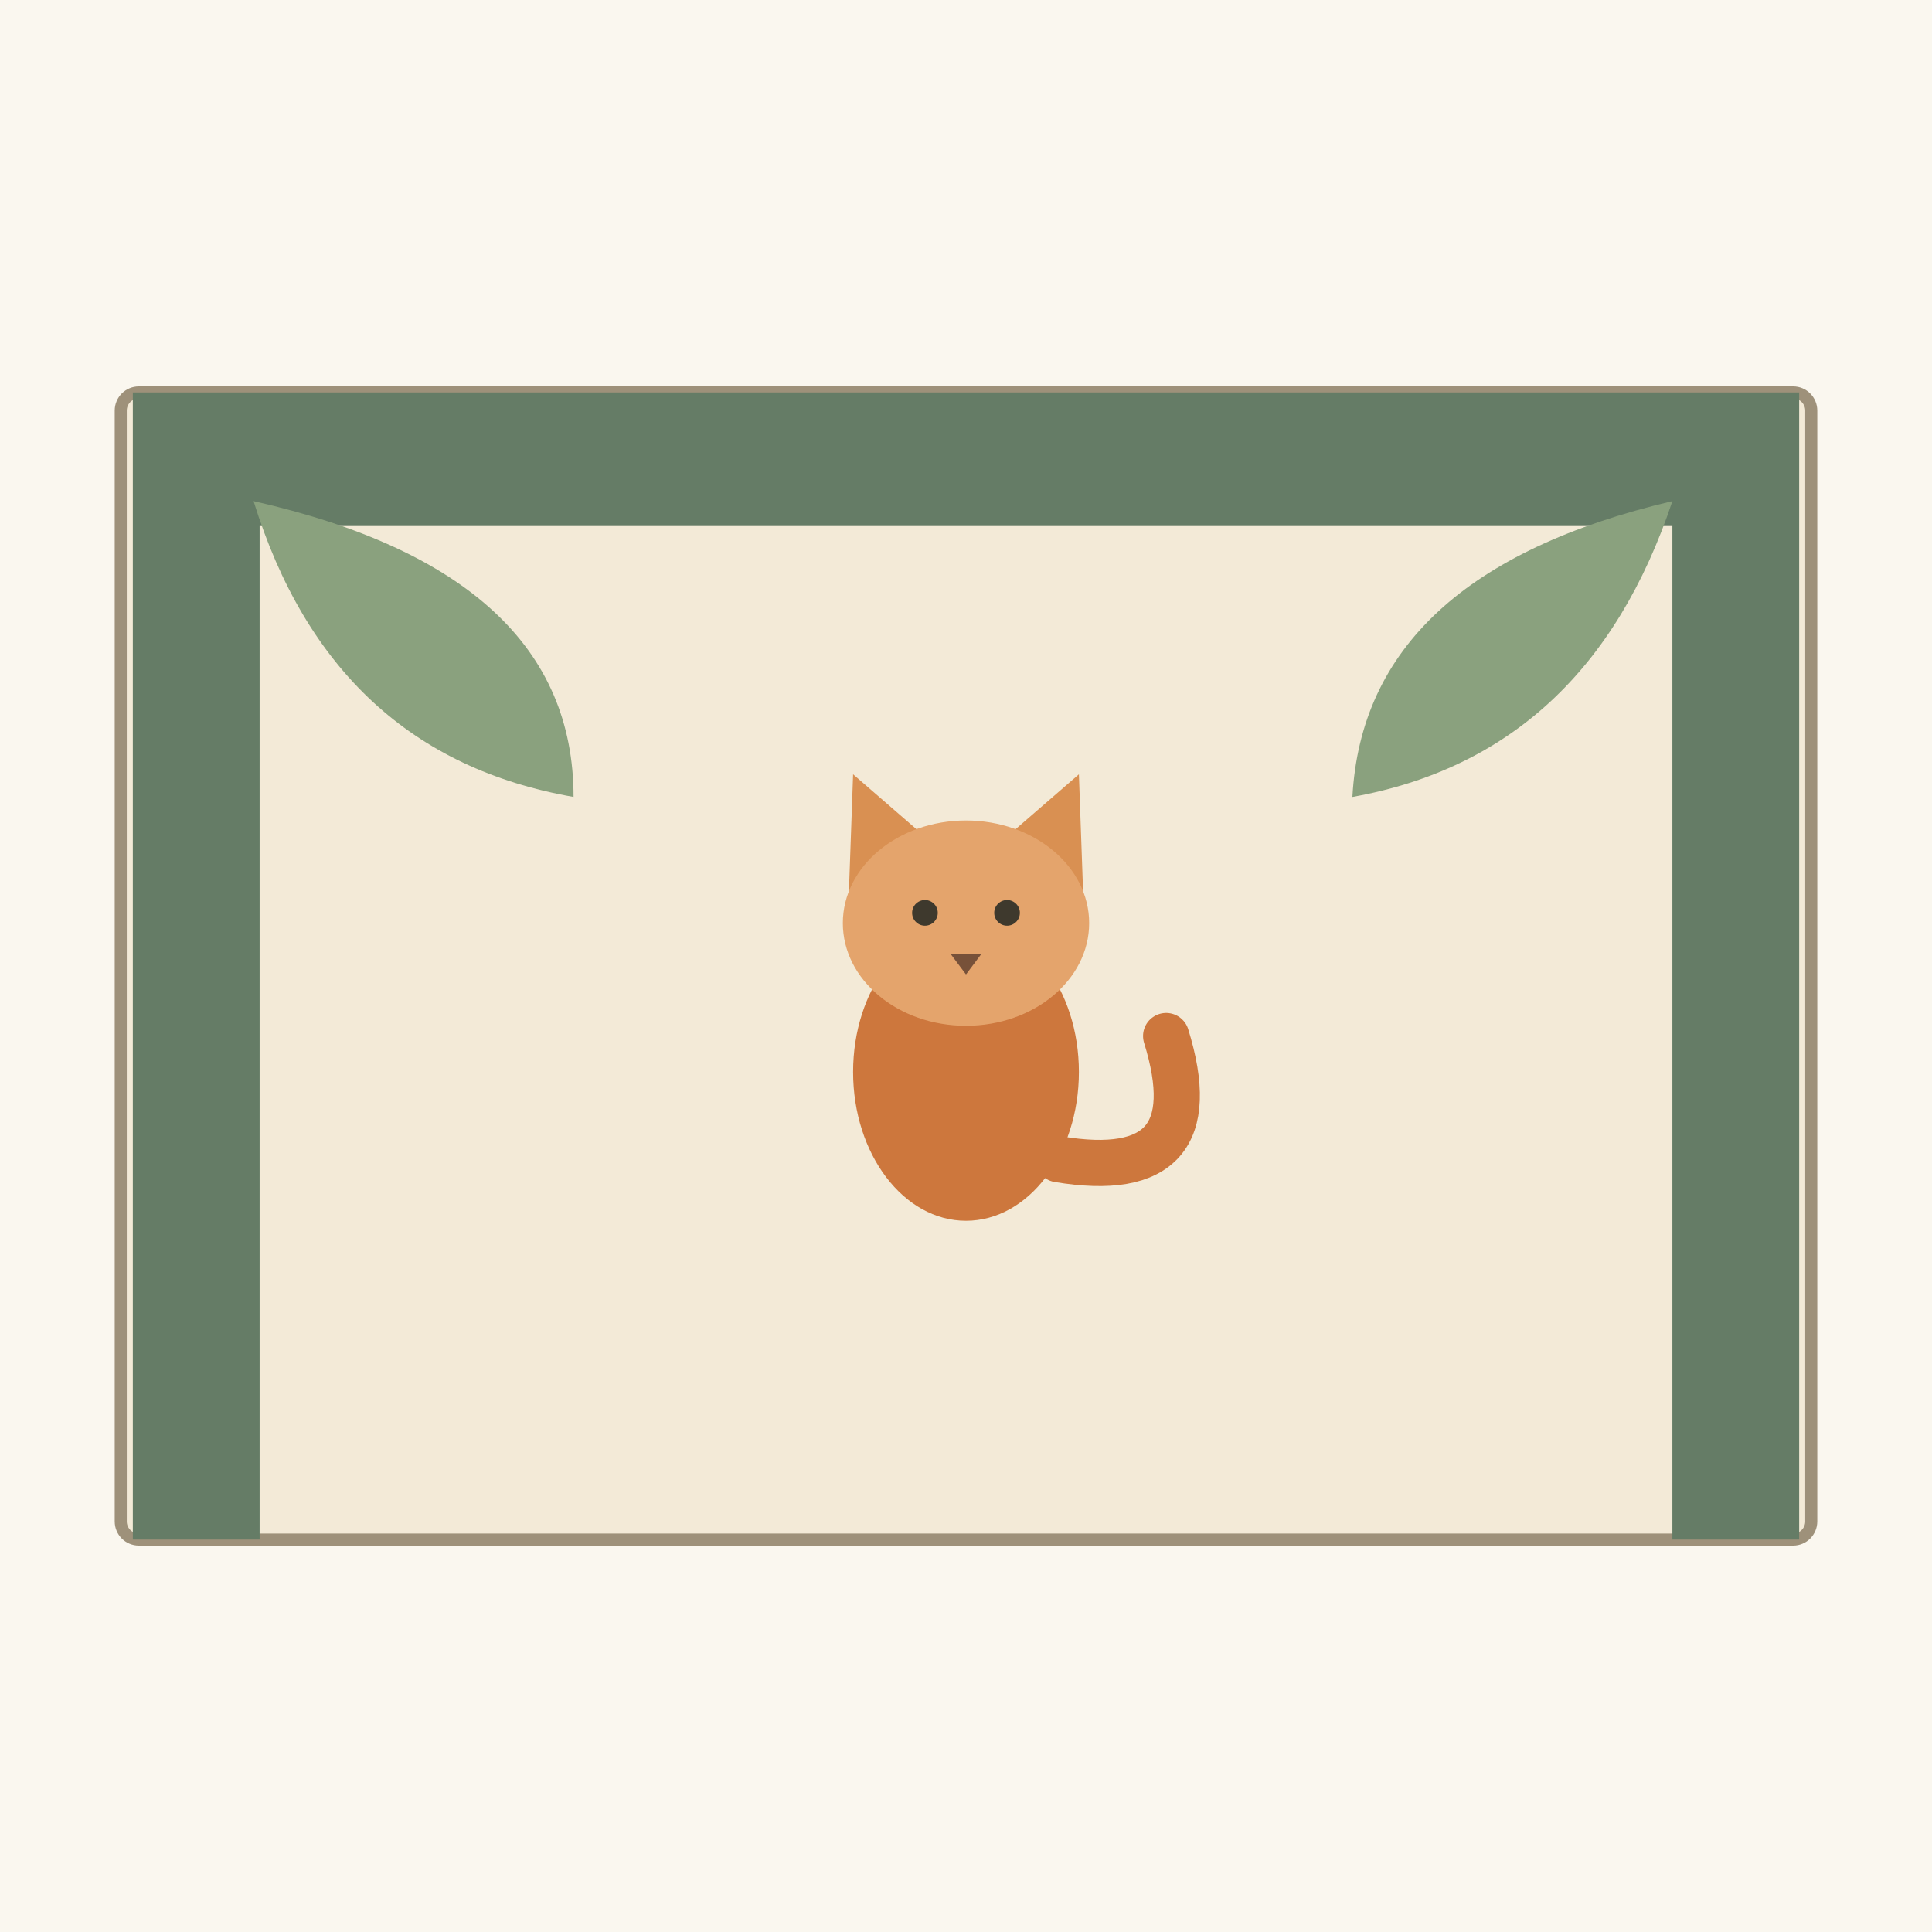
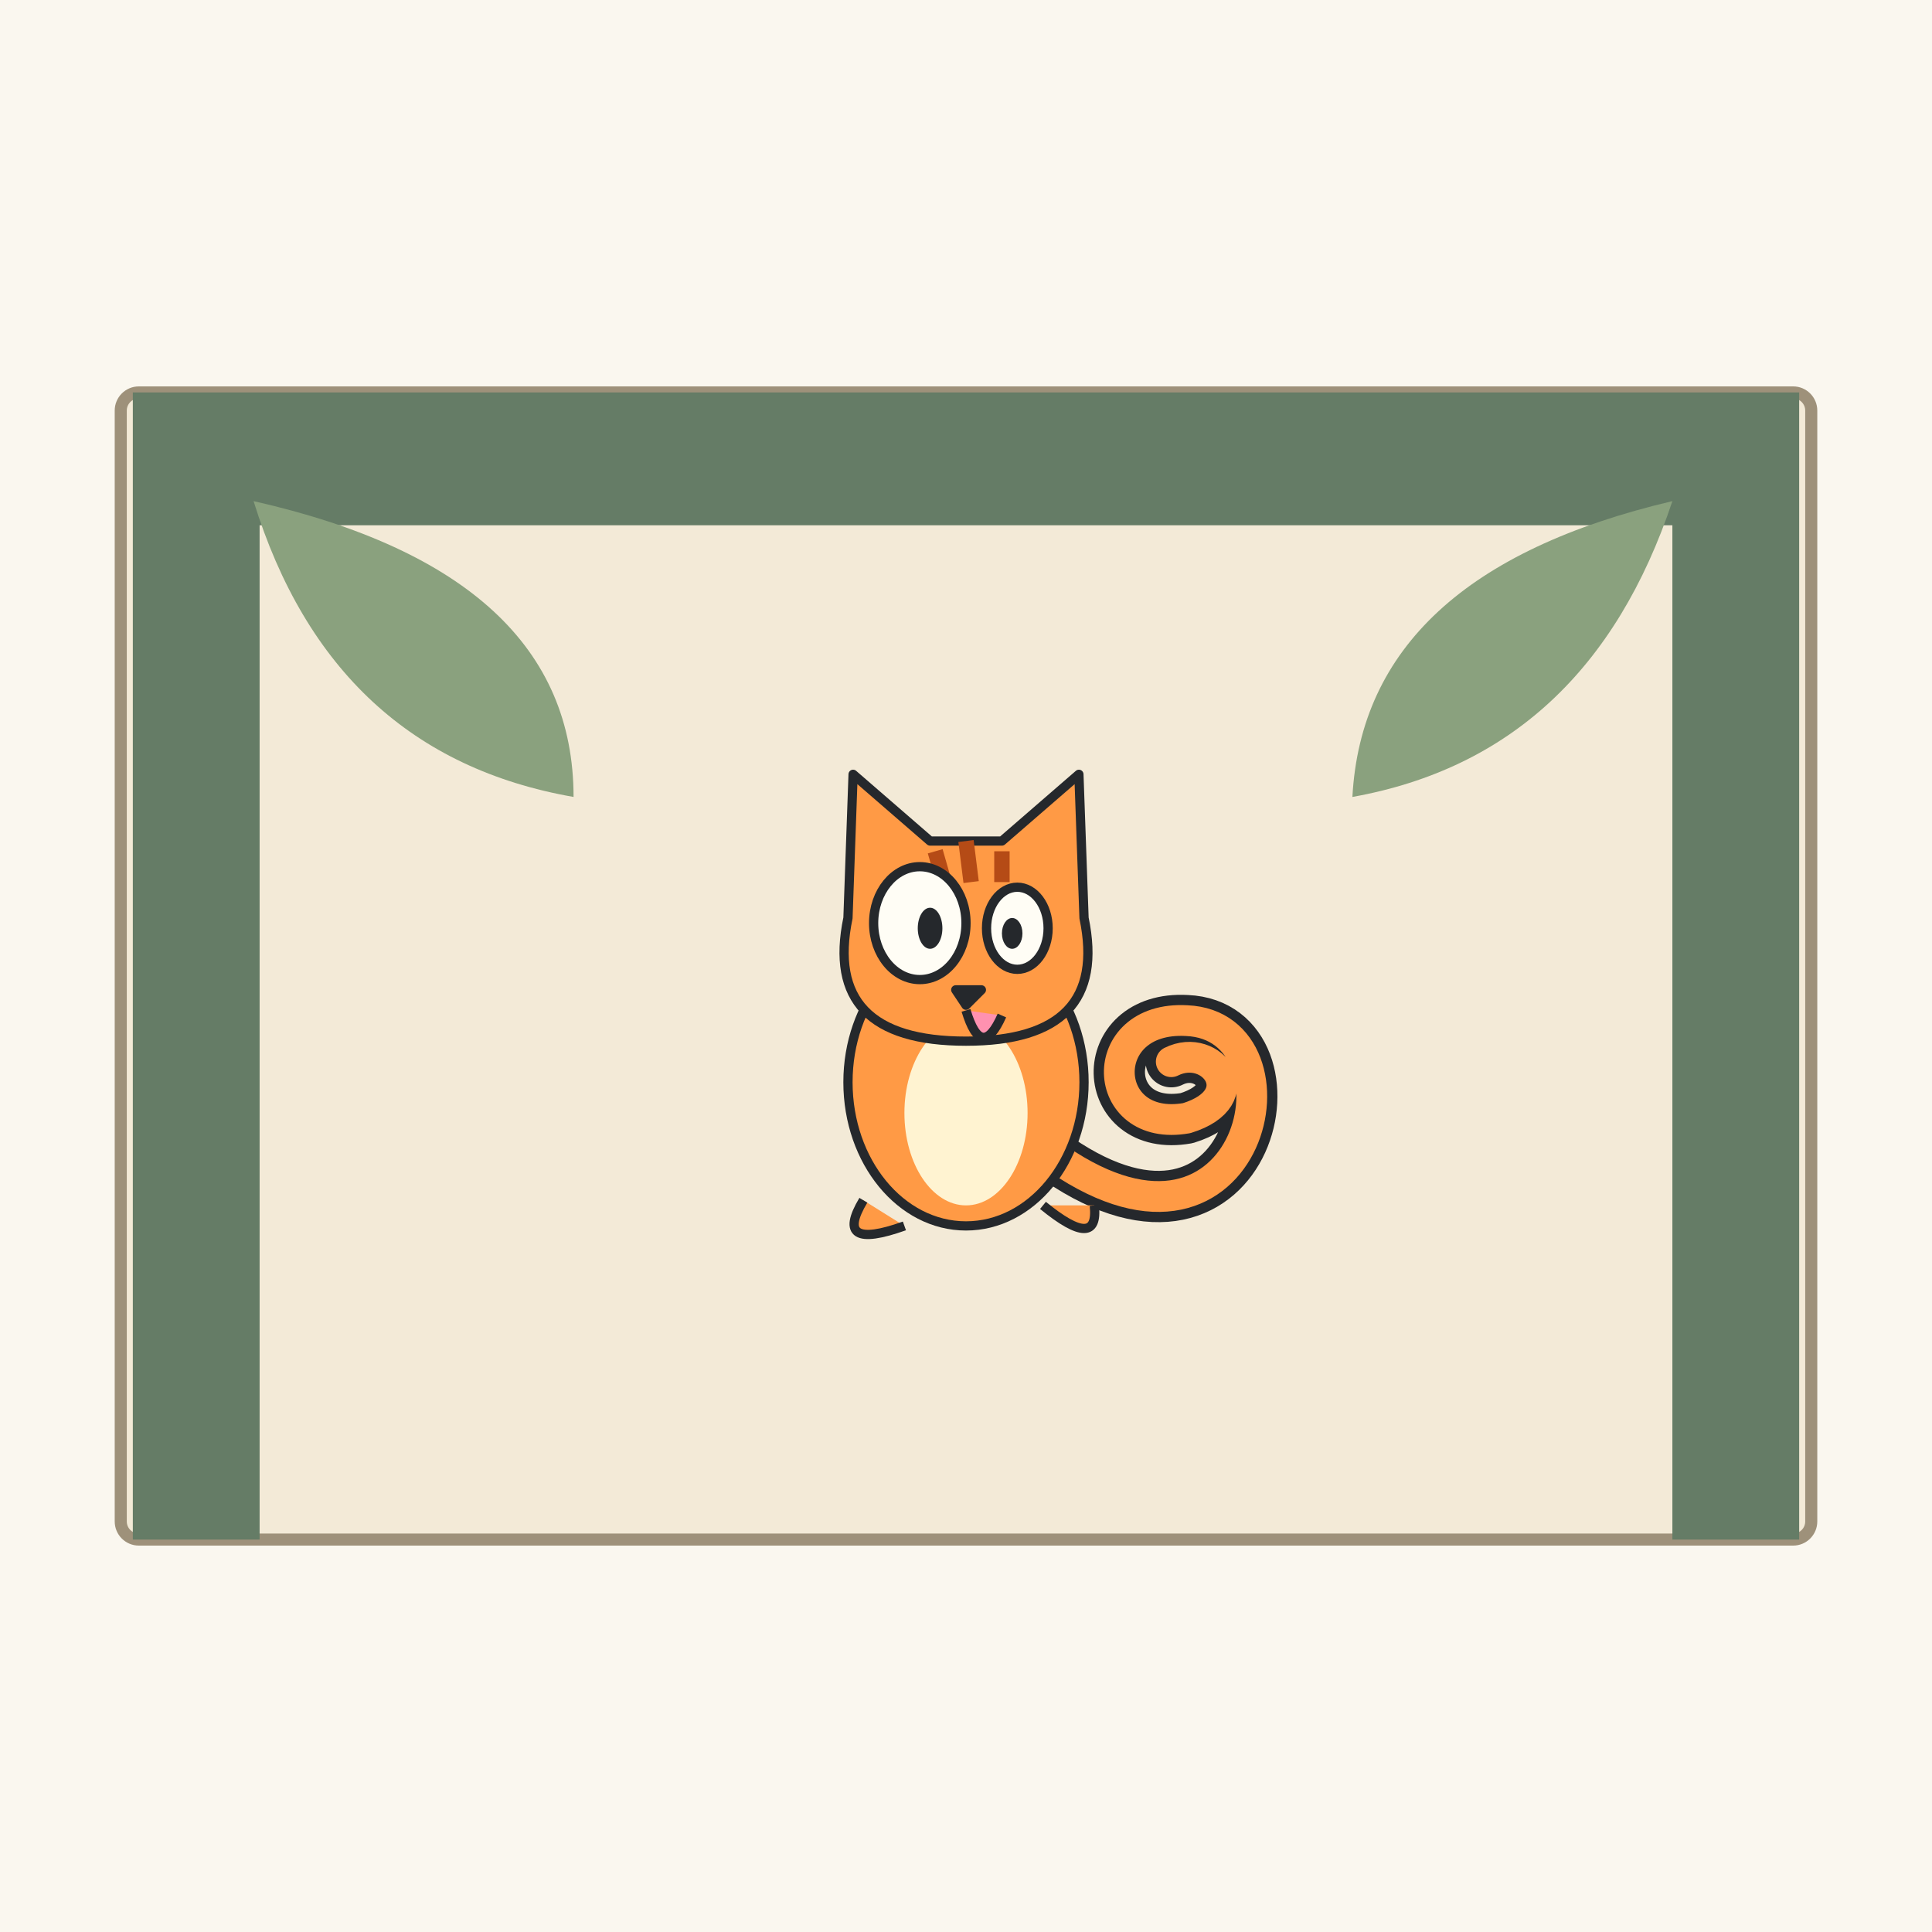
<svg xmlns="http://www.w3.org/2000/svg" width="320" height="320" viewBox="0 0 320 320" role="img">
  <defs>
    <clipPath id="clip">
      <rect x="20" y="65" width="280" height="190" />
    </clipPath>
  </defs>
  <rect width="320" height="320" fill="#faf7ef" />
  <rect x="20" y="65" width="280" height="190" rx="3" fill="#f3ead7" stroke="#9e917a" stroke-width="2" />
-   <g transform="translate(160 158) scale(0.85)">
-     <ellipse cx="0" cy="23" rx="22" ry="29" fill="#cd773d" />
-     <path d="M-23 -7 L-22 -35 L-7 -22 L7 -22 L22 -35 L23 -7Z" fill="#d99052" />
-     <ellipse cx="0" cy="-6" rx="24" ry="20" fill="#e4a46c" />
-     <circle cx="-8" cy="-8" r="2.5" fill="#3e392d" />
-     <circle cx="8" cy="-8" r="2.5" fill="#3e392d" />
-     <path d="M-3 0 L3 0 L0 4Z" fill="#775139" />
-     <path d="M18 40 Q48 45 39 16" fill="none" stroke="#cd773d" stroke-width="9" stroke-linecap="round" />
+   <g data-mascot="quirky-orange-cat" transform="translate(160 158) scale(0.85)" stroke="#25282c" stroke-width="1.8" stroke-linejoin="round">
+     <path d="M18 40C56 66 67 14 43 13C25 12 26 35 43 32C56 28 48 17 40 21" fill="none" stroke="#25282c" stroke-width="10" stroke-linecap="round" />
+     <path d="M18 40C56 66 67 14 43 13C25 12 26 35 43 32C56 28 48 17 40 21" fill="none" stroke="#ff9a45" stroke-width="6" stroke-linecap="round" />
+     <ellipse cx="0" cy="25" rx="23" ry="28" fill="#ff9a45" />
+     <ellipse cx="0" cy="31" rx="12" ry="18" fill="#fff3d1" stroke="none" />
+     <path d="M-23 -7L-22 -35L-7 -22L7 -22L22 -35L23 -7Q28 17 0 17Q-28 17 -23 -7Z" fill="#ff9a45" />
+     <path d="M-6 -20L-4 -13M0 -22L1 -14M7 -20L7 -14" stroke="#b54b16" stroke-width="3" />
+     <ellipse cx="-9" cy="-6" rx="9" ry="11" fill="#fffdf5" />
+     <ellipse cx="10" cy="-5" rx="6" ry="8" fill="#fffdf5" />
+     <ellipse cx="-7" cy="-5" rx="2.4" ry="4" fill="#25282c" stroke="none" />
+     <ellipse cx="9" cy="-4" rx="2" ry="3" fill="#25282c" stroke="none" />
+     <path d="M-2 7L3 7L0 10Z" fill="#25282c" />
+     <path d="M0 11Q3 21 7 12" fill="#ff91b0" />
+     <path d="M-20 48Q-26 58 -12 53M15 49Q26 58 25 49" fill="#ff9a45" />
  </g>
  <path d="M22 255V65H298V255H277V87H43V255Z" fill="#657c66" />
  <path d="M42 83Q95 95 95 132Q55 125 42 83M277 83Q226 95 224 132Q263 125 277 83" fill="#8aa17e" />
</svg>
